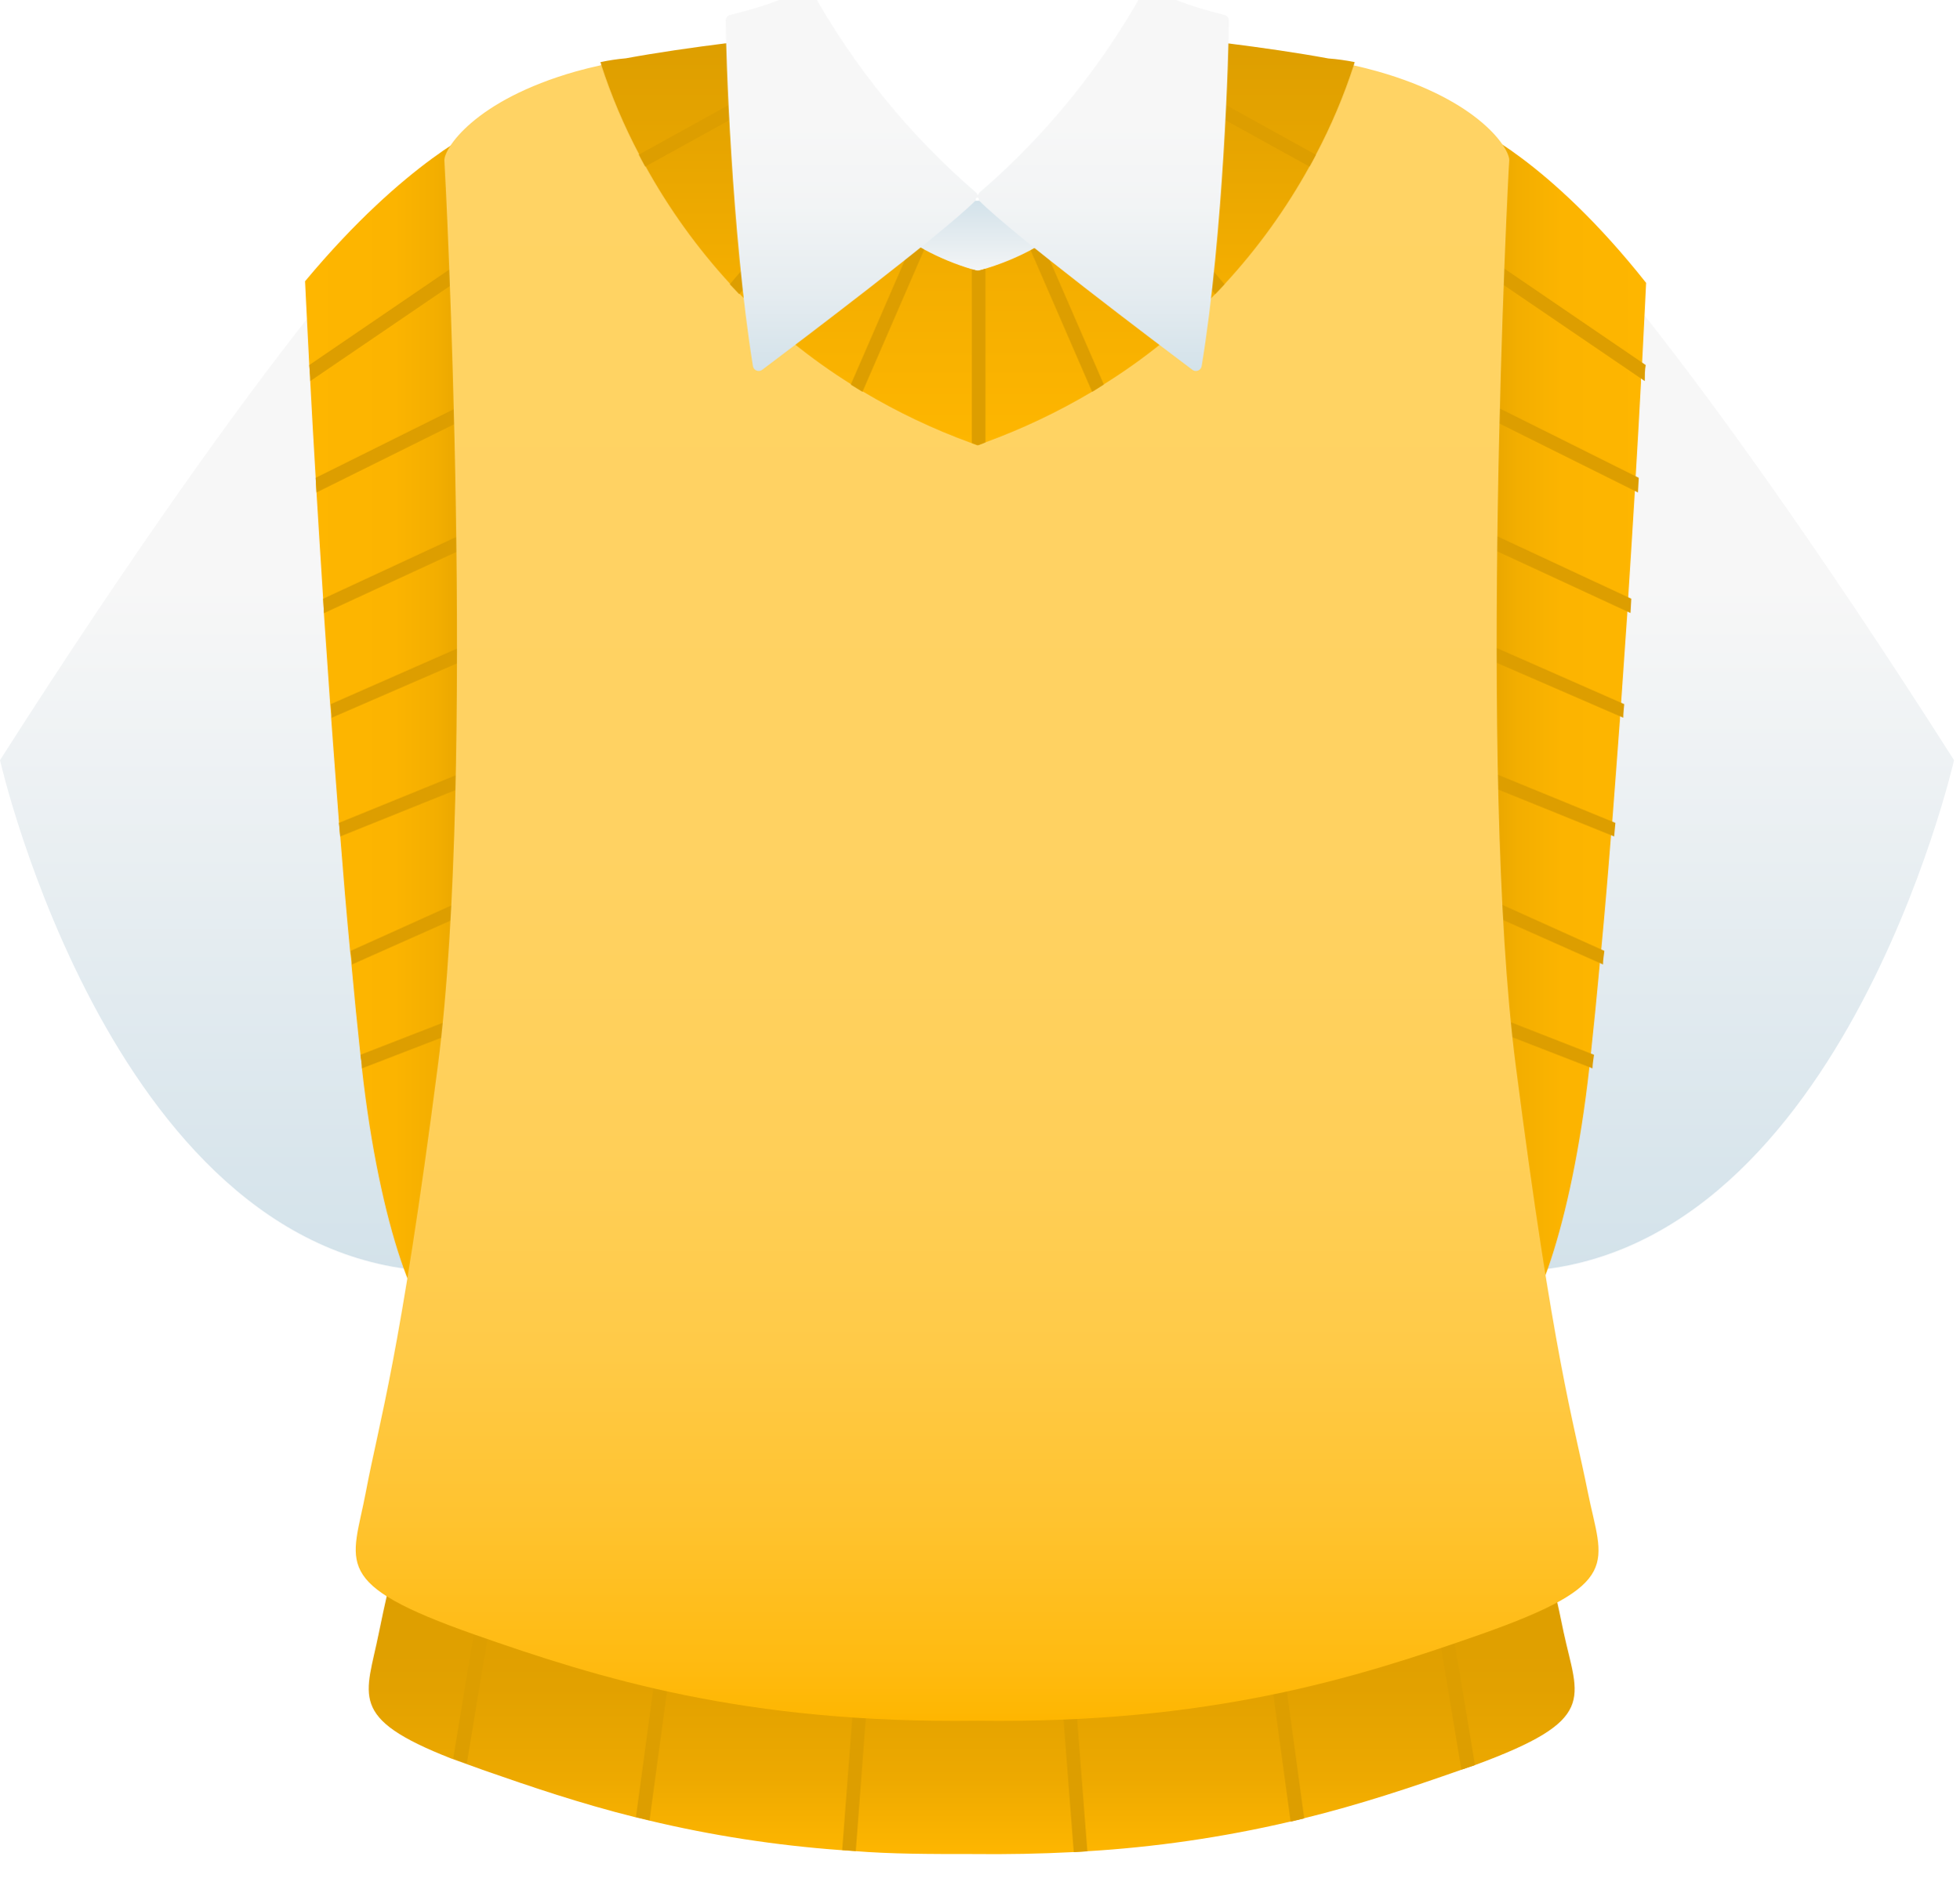
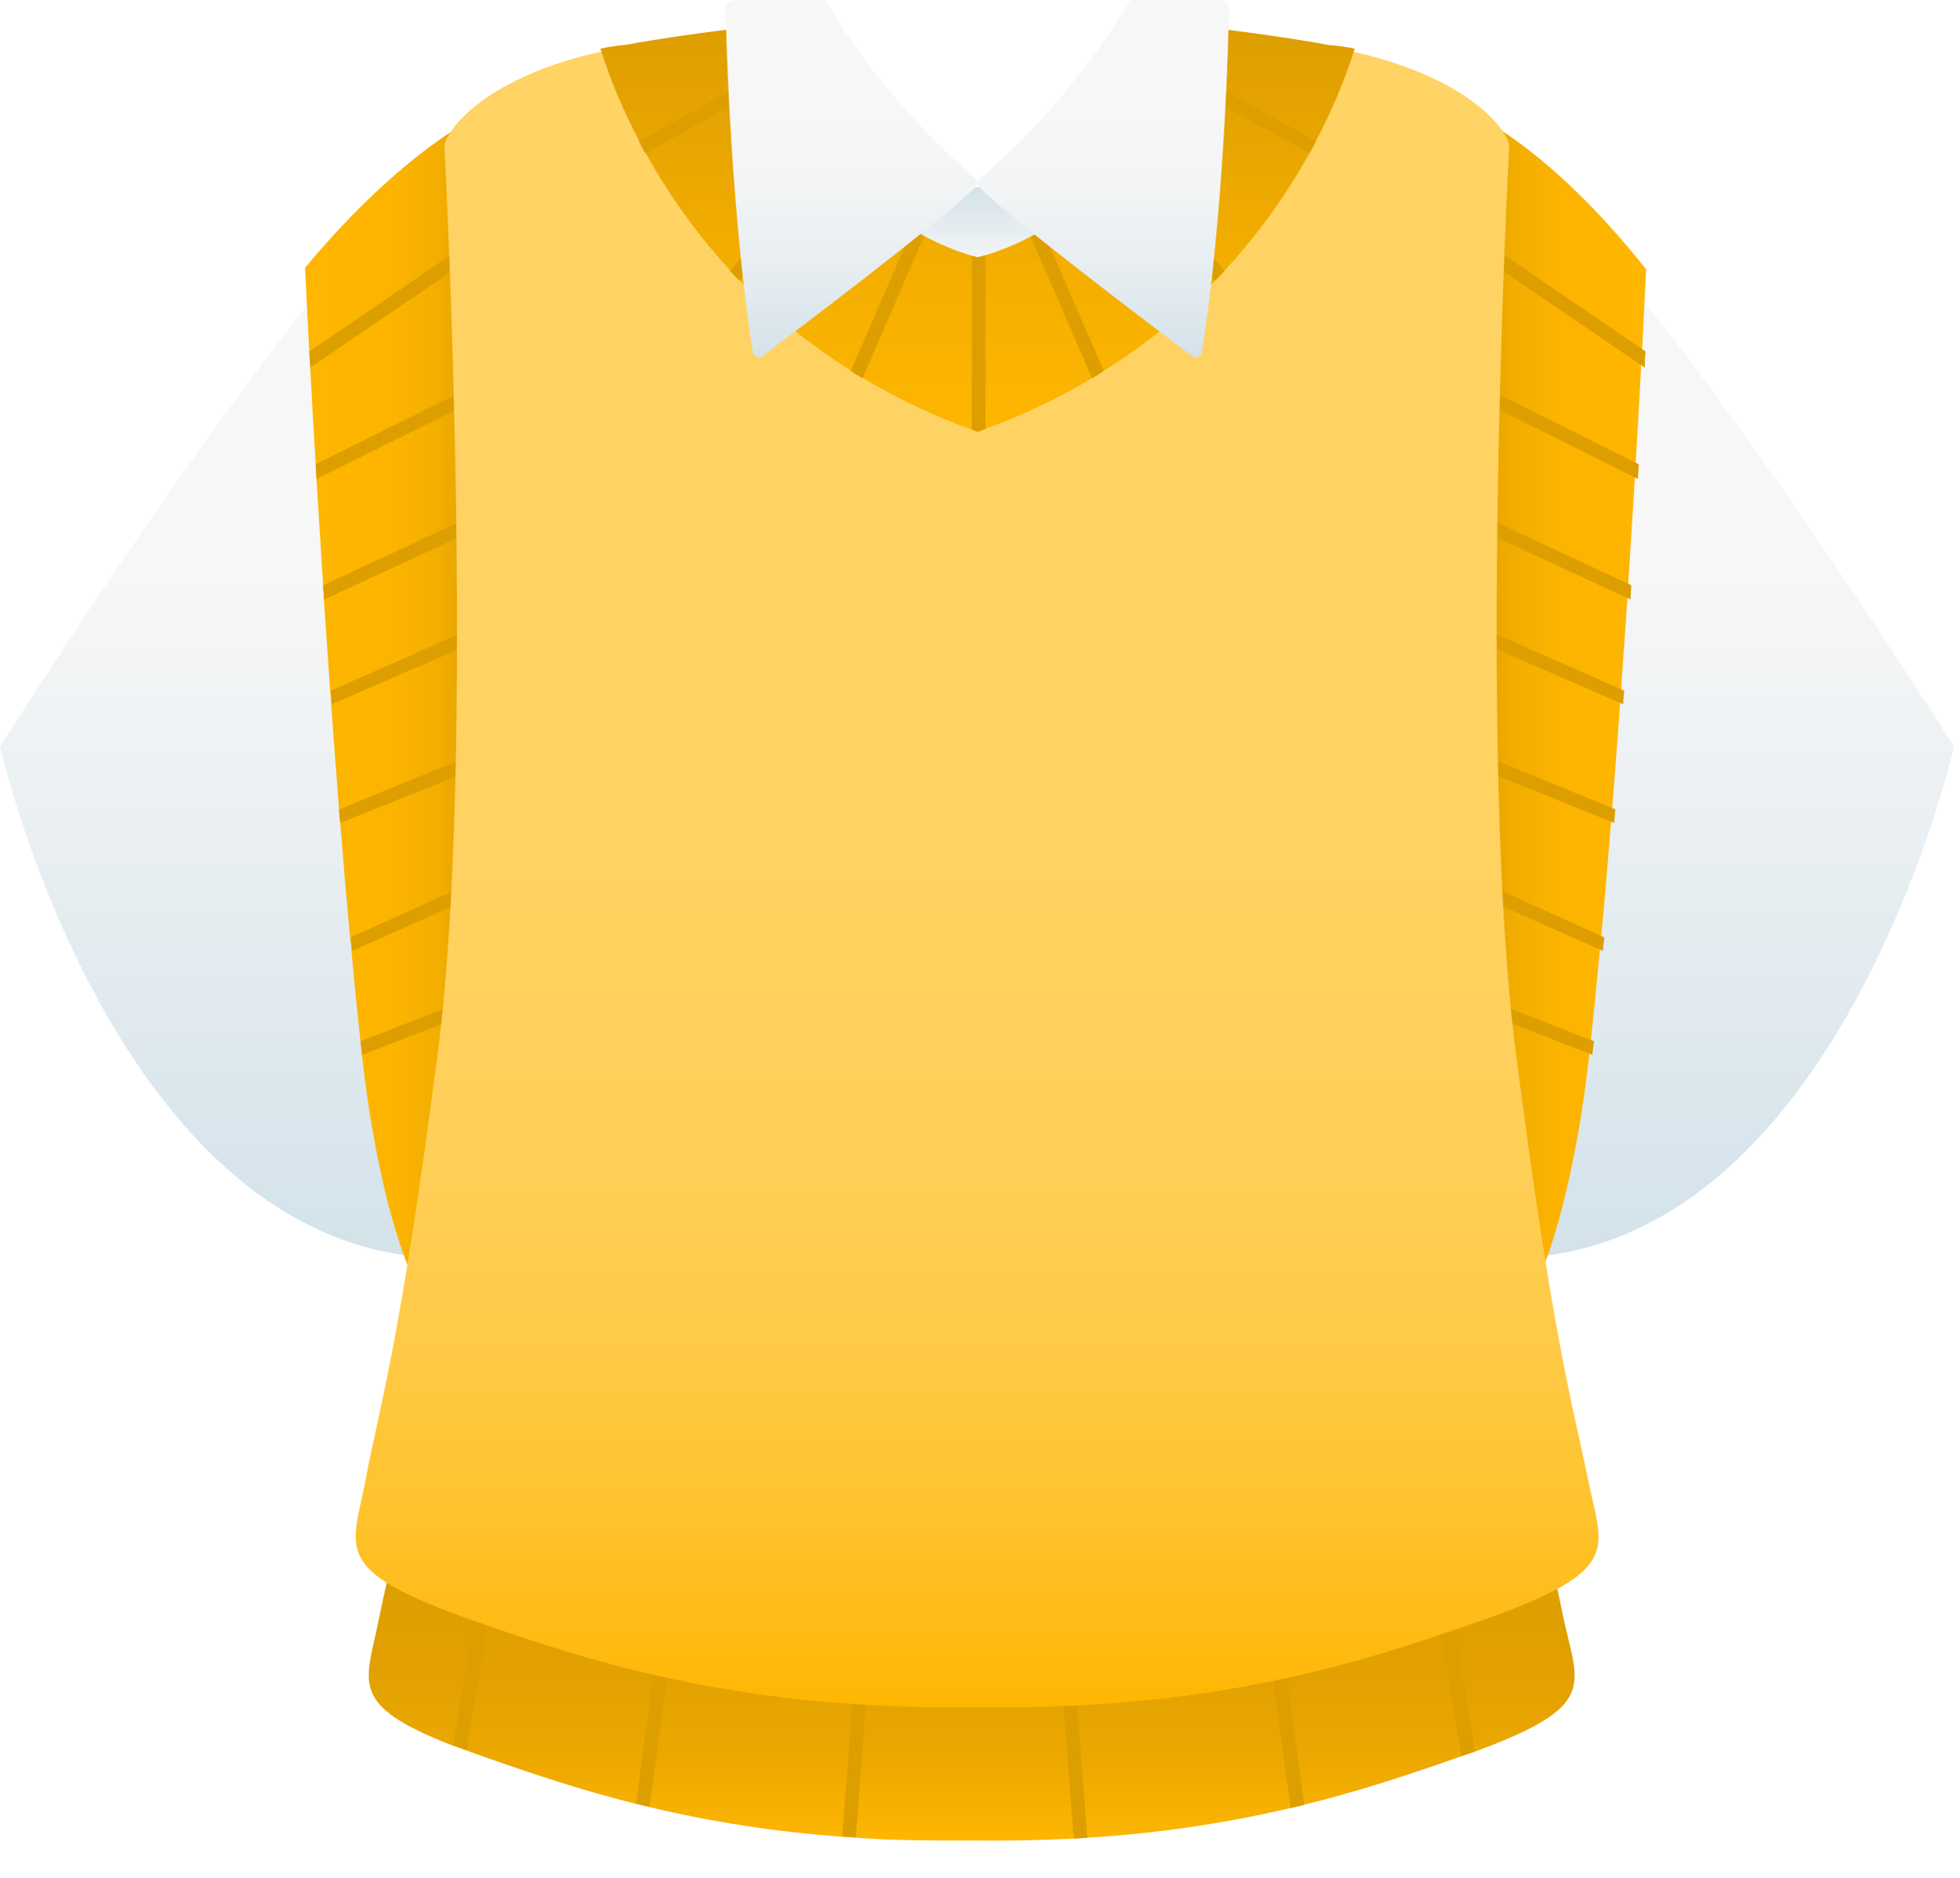
<svg xmlns="http://www.w3.org/2000/svg" width="145" height="139" viewBox="0 0 145 139" fill="none">
-   <g transform="translate(0, -1)">
+   <g transform="translate(0, -2)">
    <g id="mee-scale-wrapper" transform="translate(72.5, 69.5) scale(1.00694) translate(-72, -69)">
      <path d="M73 15.729H70.08L66.35 19.448L71.77 24.869L77.43 19.209L73 15.729Z" fill="url(#paint0_linear_127_282)" />
      <path d="M30 15.698C30 15.698 20.18 25.209 0 56.858C0 56.858 8.48 94.228 32.68 94.459L30 15.698Z" fill="url(#paint1_linear_127_282)" />
      <path d="M113.62 15.698C113.62 15.698 123.48 25.209 143.62 56.858C143.62 56.858 135.13 94.228 110.94 94.459L113.62 15.698Z" fill="url(#paint2_linear_127_282)" />
      <path d="M35.52 10.299L35.22 19.299V20.538L34.89 30.319V31.439L34.52 39.989V41.099L34.28 48.358V49.449L34 57.788V58.279V58.868L33.72 67.338V68.428L33.47 75.859V76.918L32.74 98.689C30.85 98.989 27.9 91.189 26.6 79.519C26.6 79.189 26.53 78.849 26.49 78.519C26.26 76.388 26.04 74.168 25.83 71.888C25.83 71.549 25.76 71.209 25.73 70.888C25.47 68.148 25.23 65.338 25.01 62.508L24.92 61.508C24.72 58.928 24.53 56.349 24.34 53.798C24.34 53.449 24.29 53.108 24.27 52.798C24.11 50.538 23.96 48.309 23.81 46.148L23.75 44.989C23.57 42.228 23.41 39.599 23.26 37.169L23.2 36.089C23.04 33.438 22.91 31.088 22.8 29.009C22.8 28.599 22.75 28.209 22.73 27.828C22.53 23.979 22.42 21.648 22.42 21.648C29.87 12.709 35.52 10.299 35.52 10.299Z" fill="url(#paint3_linear_127_282)" />
      <path d="M35.22 19.288V20.529L22.8 28.988C22.8 28.578 22.75 28.189 22.73 27.808L35.22 19.288Z" fill="#DD9E00" />
      <path d="M34.85 30.308V31.428L23.26 37.178L23.2 36.099L34.85 30.308Z" fill="#DD9E00" />
      <path d="M34.52 39.989V41.099L23.81 46.048L23.75 44.989L34.52 39.989Z" fill="#DD9E00" />
      <path d="M34.24 48.368V49.459L24.38 53.739C24.38 53.389 24.33 53.048 24.31 52.739L34.24 48.368Z" fill="#DD9E00" />
      <path d="M33.92 57.798V58.288V58.879L25 62.468L24.91 61.468L33.92 57.798Z" fill="#DD9E00" />
      <path d="M33.6 67.349V68.439L25.87 71.879C25.87 71.538 25.8 71.198 25.77 70.879L33.6 67.349Z" fill="#DD9E00" />
      <path d="M33.31 75.868V76.928L26.6 79.519C26.6 79.189 26.53 78.849 26.49 78.519L33.31 75.868Z" fill="#DD9E00" />
      <path d="M108.17 10.299L108.47 19.299V20.538L108.8 30.319V31.439L109.09 40.008V41.118L109.33 48.379V49.468L109.61 57.809V58.298V58.889L109.89 67.359V68.448L110.14 75.879V76.939L110.87 98.709C112.56 98.978 115.51 91.198 116.81 79.528C116.81 79.198 116.88 78.859 116.92 78.528C117.15 76.398 117.37 74.178 117.58 71.898C117.58 71.558 117.65 71.219 117.68 70.898C117.94 68.159 118.18 65.349 118.4 62.519L118.49 61.519C118.69 58.938 118.88 56.358 119.07 53.809C119.07 53.459 119.12 53.118 119.14 52.809C119.3 50.548 119.45 48.319 119.6 46.158L119.66 45.108C119.84 42.349 120 39.718 120.15 37.288L120.21 36.209C120.37 33.559 120.5 31.209 120.61 29.128C120.61 28.718 120.61 28.328 120.68 27.948C120.88 24.099 120.99 21.768 120.99 21.768C113.82 12.709 108.17 10.299 108.17 10.299Z" fill="url(#paint4_linear_127_282)" />
      <path d="M108.47 19.288V20.529L120.89 28.988C120.89 28.578 120.89 28.189 120.96 27.808L108.47 19.288Z" fill="#DD9E00" />
      <path d="M108.84 30.308V31.428L120.39 37.178L120.45 36.099L108.84 30.308Z" fill="#DD9E00" />
      <path d="M109.17 39.989V41.099L119.84 46.038L119.9 44.989L109.17 39.989Z" fill="#DD9E00" />
      <path d="M109.45 48.368V49.459L119.31 53.739C119.31 53.389 119.36 53.048 119.38 52.739L109.45 48.368Z" fill="#DD9E00" />
      <path d="M109.77 57.798V58.288V58.879L118.64 62.468L118.73 61.468L109.77 57.798Z" fill="#DD9E00" />
      <path d="M110.09 67.349V68.439L117.82 71.879C117.82 71.538 117.89 71.198 117.92 70.879L110.09 67.349Z" fill="#DD9E00" />
      <path d="M110.38 75.868V76.928L117.05 79.519C117.05 79.189 117.12 78.849 117.16 78.519L110.38 75.868Z" fill="#DD9E00" />
      <path d="M108.41 130.739L107.41 131.079L107.22 131.149C103.74 132.369 100.04 133.619 95.81 134.659L94.81 134.899C89.881 136.05 84.863 136.78 79.81 137.079L78.81 137.139C76.49 137.259 74.03 137.309 71.41 137.279C68.33 137.279 65.47 137.279 62.79 137.059L61.79 136.989C57.022 136.644 52.289 135.912 47.64 134.799L46.64 134.559C42.64 133.559 39.02 132.329 35.64 131.149L34.17 130.619L33.17 130.259C25.51 127.259 26.91 125.679 27.85 120.989C28.05 119.989 28.27 118.989 28.51 117.929C30.405 118.906 32.374 119.732 34.4 120.399L34.77 120.529L35.77 120.859C39.769 122.283 43.845 123.478 47.98 124.439L48.98 124.659C53.455 125.613 57.994 126.234 62.56 126.519L63.56 126.579C66.02 126.709 68.62 126.769 71.39 126.729C73.7 126.729 75.89 126.729 77.98 126.639L78.98 126.589C83.817 126.345 88.628 125.73 93.37 124.749L94.37 124.539C98.21 123.671 101.999 122.592 105.72 121.309C106.05 121.199 106.37 121.089 106.72 120.969L108.38 120.399C110.408 119.734 112.378 118.905 114.27 117.919C114.51 118.999 114.73 119.979 114.93 120.989C116 125.919 117.49 127.399 108.41 130.739Z" fill="url(#paint5_linear_127_282)" />
      <path d="M35.92 120.859L34.31 130.619L33.31 130.259L34.91 120.529L35.92 120.859Z" fill="#DD9E00" />
      <path d="M49.11 124.659L47.74 134.799L46.74 134.559L48.11 124.439L49.11 124.659Z" fill="#DD9E00" />
      <path d="M63.69 126.579L62.9 137.059L61.9 136.989L62.7 126.519L63.69 126.579Z" fill="#DD9E00" />
      <path d="M108.41 130.739L107.41 131.079L105.79 121.309C106.12 121.199 106.44 121.089 106.79 120.969L108.41 130.739Z" fill="#DD9E00" />
      <path d="M95.86 134.659L94.86 134.899L93.48 124.749L94.48 124.539L95.86 134.659Z" fill="#DD9E00" />
      <path d="M79.92 137.079L78.92 137.139L78.11 126.639L79.11 126.589L79.92 137.079Z" fill="#DD9E00" />
      <path d="M108.77 121.149C99.63 124.359 88.94 127.709 71.83 127.479C54.72 127.709 44.03 124.359 34.89 121.149C24.2 117.389 25.89 115.949 26.89 110.649C27.89 105.349 29.39 100.919 32.19 79.249C34.99 57.578 32.73 13.618 32.66 12.789C32.59 11.959 34.82 8.349 42.34 6.219C42.87 6.069 43.48 5.919 44.16 5.769C44.84 5.619 45.44 5.499 46.16 5.369C48.36 4.969 50.96 4.589 53.65 4.239C54.29 5.429 54.95 6.529 55.65 7.549C55.84 7.829 56.02 8.109 56.21 8.379C56.54 8.869 56.88 9.379 57.21 9.789V9.849C57.65 10.435 58.09 10.995 58.53 11.528L58.58 11.588C59.23 12.368 59.89 13.088 60.53 13.739C60.77 13.989 61 14.219 61.24 14.438C62.98 16.139 64.925 17.617 67.03 18.838C67.33 19.018 67.63 19.178 67.91 19.319C69.024 19.921 70.197 20.406 71.41 20.768C71.65 20.838 71.8 20.869 71.85 20.878C72.04 20.841 72.227 20.791 72.41 20.729C73.558 20.385 74.67 19.929 75.73 19.369L76.61 18.889C78.716 17.657 80.667 16.176 82.42 14.479C82.65 14.258 82.89 14.018 83.13 13.768C83.79 13.108 84.45 12.389 85.13 11.588V11.528C85.608 10.999 86.049 10.438 86.45 9.849V9.789C86.777 9.349 87.11 8.889 87.45 8.409C87.64 8.139 87.82 7.859 88.01 7.579C88.677 6.552 89.343 5.442 90.01 4.249C92.68 4.599 95.25 4.969 97.44 5.369C98.15 5.499 98.82 5.639 99.44 5.769C100.06 5.899 100.72 6.069 101.25 6.219C108.77 8.349 111.01 11.959 110.93 12.789C110.85 13.618 108.61 57.569 111.4 79.249C114.19 100.929 115.64 105.349 116.7 110.649C117.76 115.949 119.46 117.389 108.77 121.149Z" fill="url(#paint6_linear_127_282)" />
      <path d="M99.57 5.539L99.51 5.739C98.775 8.008 97.845 10.21 96.73 12.319C96.58 12.598 96.43 12.899 96.26 13.188C94.532 16.324 92.43 19.239 90 21.869C89.78 22.108 89.55 22.358 89.31 22.599C86.862 25.143 84.108 27.373 81.11 29.238C80.83 29.428 80.54 29.599 80.25 29.779C77.758 31.259 75.133 32.505 72.41 33.498L71.89 33.699H71.81L71.41 33.548C68.628 32.54 65.95 31.267 63.41 29.748L62.55 29.218C59.556 27.344 56.803 25.111 54.35 22.569L53.66 21.838C51.25 19.213 49.162 16.309 47.44 13.188C47.27 12.889 47.12 12.598 46.97 12.309C45.855 10.203 44.925 8.005 44.19 5.739L44.13 5.539C44.747 5.408 45.372 5.314 46 5.259C48.22 4.849 50.83 4.469 53.54 4.129H53.61L53.67 4.239C54.31 5.429 54.97 6.529 55.67 7.549C55.86 7.829 56.04 8.109 56.23 8.379C56.56 8.869 56.9 9.379 57.23 9.789V9.849C57.67 10.435 58.11 10.995 58.55 11.528L58.6 11.588C59.25 12.368 59.91 13.088 60.55 13.739C60.79 13.989 61.02 14.219 61.26 14.438C63.001 16.139 64.945 17.617 67.05 18.838C67.35 19.018 67.65 19.178 67.93 19.319C69.044 19.921 70.217 20.406 71.43 20.768C71.67 20.838 71.82 20.869 71.87 20.878C72.06 20.841 72.247 20.791 72.43 20.729C73.578 20.385 74.69 19.929 75.75 19.369L76.63 18.889C78.736 17.657 80.687 16.176 82.44 14.479C82.67 14.258 82.91 14.018 83.15 13.768C83.81 13.108 84.47 12.389 85.15 11.588V11.528C85.627 10.999 86.069 10.438 86.47 9.849V9.789C86.797 9.349 87.13 8.889 87.47 8.409C87.66 8.139 87.84 7.859 88.03 7.579C88.697 6.552 89.363 5.442 90.03 4.249L90.09 4.139C92.8 4.479 95.41 4.859 97.63 5.269C98.282 5.318 98.93 5.409 99.57 5.539Z" fill="url(#paint7_linear_127_282)" />
      <path d="M56.18 8.379L47.42 13.219C47.25 12.918 47.1 12.629 46.95 12.338L55.62 7.549C55.81 7.829 56 8.109 56.18 8.379Z" fill="#DD9E00" />
      <path d="M61.26 14.438L54.33 22.599L53.64 21.869L60.55 13.739C60.79 13.989 61 14.219 61.26 14.438Z" fill="#DD9E00" />
      <path d="M67.93 19.319L63.39 29.779L62.53 29.248L67.05 18.838C67.35 18.988 67.65 19.178 67.93 19.319Z" fill="#DD9E00" />
      <path d="M72.43 20.729V33.498L71.91 33.699H71.83L71.43 33.548V20.768C71.67 20.838 71.82 20.869 71.87 20.878C72.06 20.841 72.247 20.791 72.43 20.729Z" fill="#DD9E00" />
      <path d="M96.72 12.348C96.57 12.629 96.42 12.928 96.25 13.219L87.54 8.409C87.73 8.139 87.91 7.859 88.1 7.579L96.72 12.348Z" fill="#DD9E00" />
      <path d="M90 21.869C89.78 22.108 89.55 22.358 89.31 22.599L82.42 14.479C82.65 14.258 82.89 14.018 83.13 13.768L90 21.869Z" fill="#DD9E00" />
      <path d="M81.13 29.238C80.85 29.428 80.56 29.599 80.27 29.779L75.75 19.369L76.63 18.889L81.13 29.238Z" fill="#DD9E00" />
      <path d="M90.06 2.089C86.65 1.239 85.27 0.489 84.72 0.089C84.67 0.054 84.614 0.03 84.554 0.019C84.495 0.007 84.434 0.008 84.374 0.021C84.315 0.034 84.26 0.059 84.21 0.095C84.162 0.131 84.121 0.176 84.09 0.229C80.972 5.868 76.879 10.909 72 15.118C71.935 15.181 71.889 15.261 71.87 15.348C71.851 15.258 71.802 15.177 71.73 15.118C66.842 10.902 62.739 5.854 59.61 0.209C59.579 0.159 59.539 0.116 59.492 0.082C59.444 0.048 59.391 0.024 59.334 0.011C59.278 -0.002 59.219 -0.004 59.161 0.006C59.104 0.016 59.049 0.037 59 0.069C58.45 0.489 57.07 1.239 53.66 2.069C53.568 2.091 53.487 2.144 53.429 2.218C53.371 2.292 53.34 2.384 53.34 2.479C53.34 4.719 53.77 18.108 55.34 27.898C55.354 27.97 55.386 28.036 55.433 28.092C55.48 28.148 55.54 28.19 55.608 28.216C55.676 28.242 55.749 28.251 55.822 28.241C55.894 28.23 55.962 28.202 56.02 28.159C58.6 26.218 69.27 18.159 71.73 15.688C71.718 15.67 71.711 15.649 71.71 15.628C71.709 15.606 71.714 15.585 71.724 15.565C71.734 15.546 71.75 15.53 71.768 15.519C71.787 15.508 71.808 15.502 71.83 15.502C71.852 15.502 71.873 15.508 71.892 15.519C71.91 15.53 71.925 15.546 71.936 15.565C71.946 15.585 71.951 15.606 71.95 15.628C71.949 15.649 71.942 15.67 71.93 15.688C74.39 18.178 85.06 26.218 87.64 28.159C87.698 28.202 87.766 28.23 87.838 28.241C87.91 28.251 87.984 28.242 88.052 28.216C88.12 28.19 88.18 28.148 88.227 28.092C88.274 28.036 88.306 27.97 88.32 27.898C89.93 18.108 90.32 4.719 90.32 2.479C90.32 2.395 90.296 2.313 90.249 2.244C90.203 2.174 90.137 2.12 90.06 2.089Z" fill="url(#paint8_linear_127_282)" />
      <defs>
        <linearGradient id="paint0_linear_127_282" x1="71.89" y1="24.869" x2="71.89" y2="15.729" gradientUnits="userSpaceOnUse">
          <stop offset="0.36" stop-color="#F7F7F7" />
          <stop offset="1" stop-color="#D3E2EA" />
        </linearGradient>
        <linearGradient id="paint1_linear_127_282" x1="16.34" y1="15.698" x2="16.34" y2="94.459" gradientUnits="userSpaceOnUse">
          <stop offset="0.36" stop-color="#F7F7F7" />
          <stop offset="1" stop-color="#D3E2EA" />
        </linearGradient>
        <linearGradient id="paint2_linear_127_282" x1="127.32" y1="15.698" x2="127.32" y2="94.459" gradientUnits="userSpaceOnUse">
          <stop offset="0.36" stop-color="#F7F7F7" />
          <stop offset="1" stop-color="#D3E2EA" />
        </linearGradient>
        <linearGradient id="paint3_linear_127_282" x1="35.52" y1="54.508" x2="22.42" y2="54.508" gradientUnits="userSpaceOnUse">
          <stop stop-color="#DD9E00" />
          <stop offset="0.08" stop-color="#E6A400" />
          <stop offset="0.26" stop-color="#F3AE00" />
          <stop offset="0.5" stop-color="#FCB400" />
          <stop offset="1" stop-color="#FEB600" />
        </linearGradient>
        <linearGradient id="paint4_linear_127_282" x1="108.18" y1="54.508" x2="121.28" y2="54.508" gradientUnits="userSpaceOnUse">
          <stop stop-color="#DD9E00" />
          <stop offset="0.08" stop-color="#E6A400" />
          <stop offset="0.26" stop-color="#F3AE00" />
          <stop offset="0.5" stop-color="#FCB400" />
          <stop offset="1" stop-color="#FEB600" />
        </linearGradient>
        <linearGradient id="paint5_linear_127_282" x1="71.52" y1="117.919" x2="71.52" y2="137.289" gradientUnits="userSpaceOnUse">
          <stop stop-color="#DD9E00" />
          <stop offset="0.37" stop-color="#E2A100" />
          <stop offset="0.71" stop-color="#EDA900" />
          <stop offset="1" stop-color="#FEB600" />
        </linearGradient>
        <linearGradient id="paint6_linear_127_282" x1="71.83" y1="4.239" x2="71.83" y2="127.489" gradientUnits="userSpaceOnUse">
          <stop stop-color="#FFD364" />
          <stop offset="0.48" stop-color="#FFD262" />
          <stop offset="0.66" stop-color="#FFCF58" />
          <stop offset="0.78" stop-color="#FFCA47" />
          <stop offset="0.88" stop-color="#FFC32F" />
          <stop offset="0.97" stop-color="#FFBA0F" />
          <stop offset="1" stop-color="#FEB600" />
        </linearGradient>
        <linearGradient id="paint7_linear_127_282" x1="71.83" y1="4.119" x2="71.83" y2="33.728" gradientUnits="userSpaceOnUse">
          <stop stop-color="#DD9E00" />
          <stop offset="0.59" stop-color="#F4AE00" />
          <stop offset="1" stop-color="#FEB600" />
        </linearGradient>
        <linearGradient id="paint8_linear_127_282" x1="71.85" y1="-0.011" x2="71.85" y2="28.268" gradientUnits="userSpaceOnUse">
          <stop offset="0.36" stop-color="#F7F7F7" />
          <stop offset="0.57" stop-color="#F2F4F5" />
          <stop offset="0.8" stop-color="#E5ECF0" />
          <stop offset="1" stop-color="#D3E2EA" />
        </linearGradient>
      </defs>
    </g>
  </g>
</svg>
